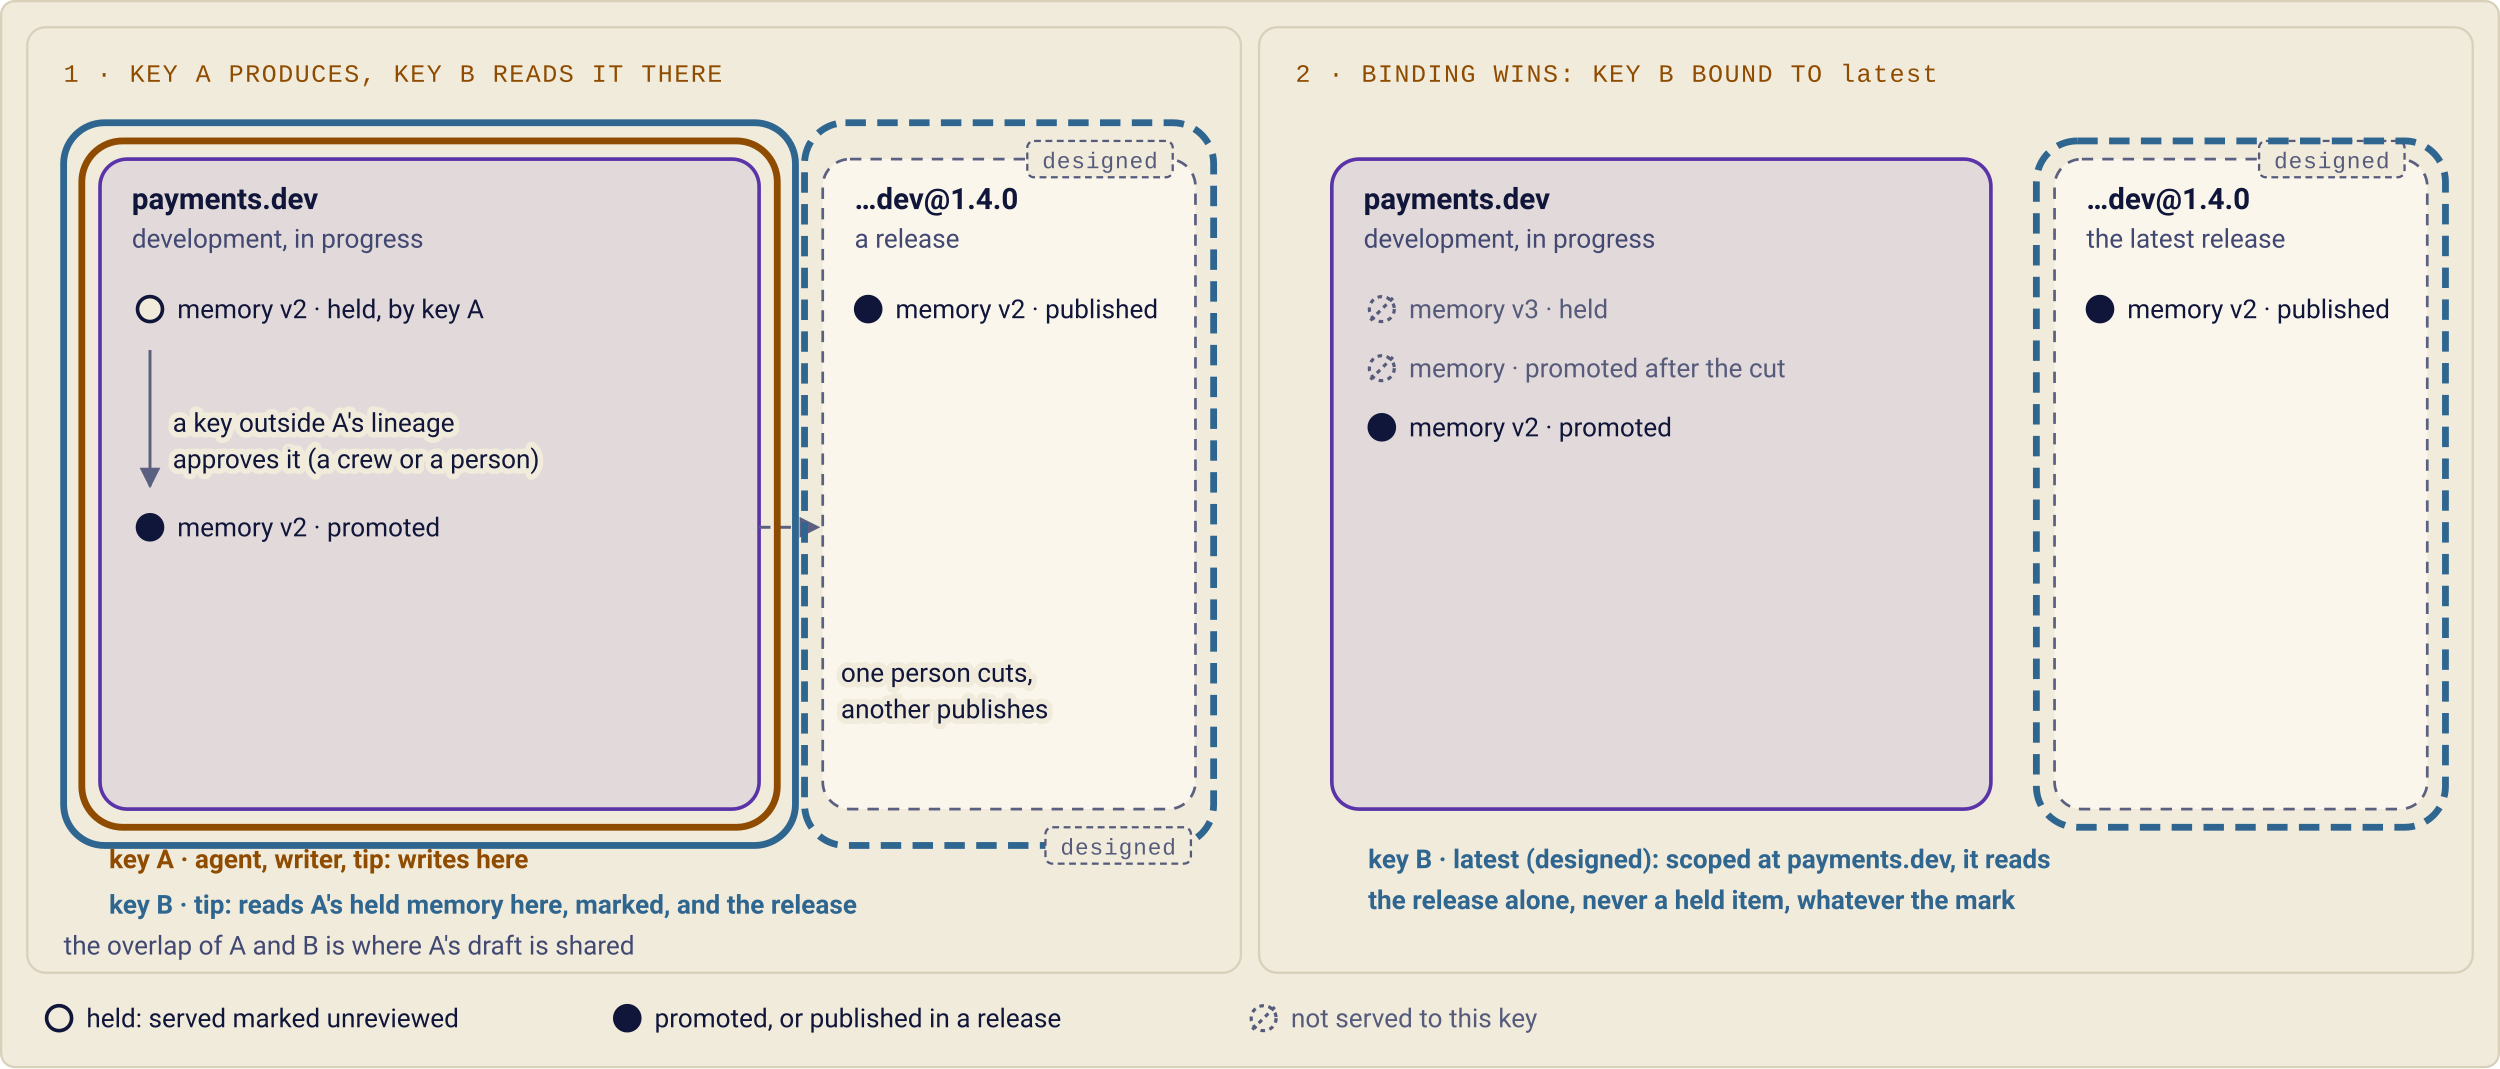
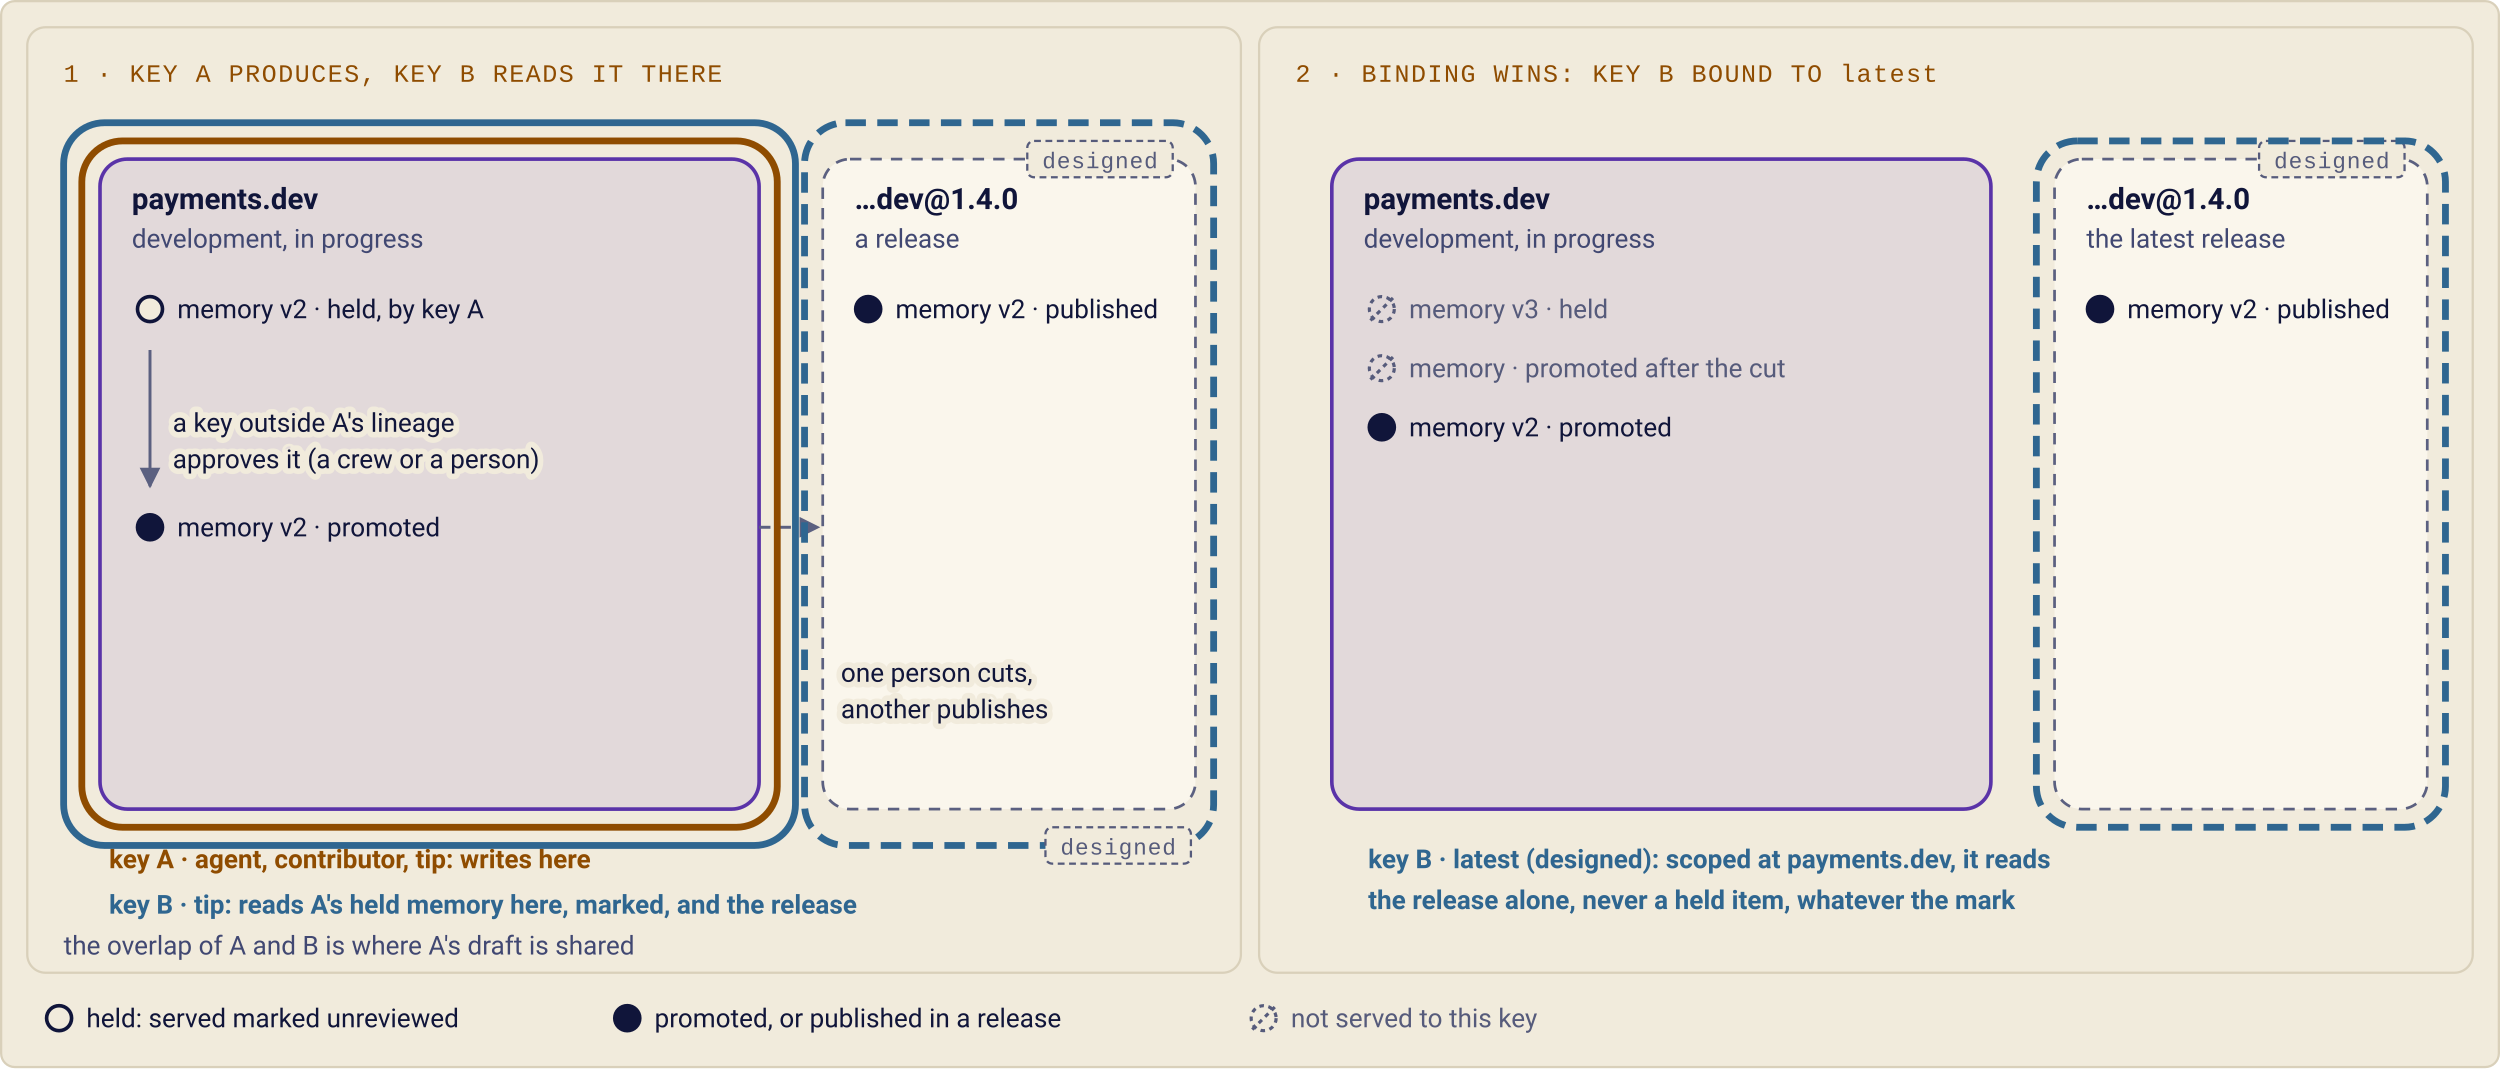
<svg xmlns="http://www.w3.org/2000/svg" width="1100" height="470" viewBox="0 0 1100 470" role="img" aria-labelledby="title desc">
  <style>
.plate{fill:#f1ebdc;stroke:#d9d0ba}
text{font-family:system-ui,-apple-system,"Segoe UI",Roboto,"Helvetica Neue",Arial,sans-serif}
.box{fill:#faf6ec;stroke:#5b6080;stroke-width:1.3}
.box.soft{fill:#e8e1cf}
.box.acc{fill:#8f4c001a;stroke:#8f4c00}
.box.ip{fill:#6a3fc41a;stroke:#5a33a8}
.box.plan{stroke-dasharray:5 4}
.zone{fill:none;stroke:#8f4c00;stroke-width:1.3;stroke-dasharray:6 5}
.zone.ip{stroke:#5a33a8}
.lane{fill:none;stroke:#d9d0ba;stroke-width:1}
.tree{fill:none;stroke:#d9d0ba;stroke-width:1.6}
.t{fill:#10153a;font-size:13px;font-weight:700}
.s{fill:#414872;font-size:11.5px}
.lanet{fill:#565b7b;font-size:11px;font-family:ui-monospace,SFMono-Regular,Menlo,Consolas,"Liberation Mono",monospace;letter-spacing:.06em}
.lanet.hi{fill:#8f4c00}
.e{fill:none;stroke:#5b6080;stroke-width:1.3}
.e.acc{stroke:#8f4c00}
.e.ip{stroke:#5a33a8}
.e.dash{stroke-dasharray:5 4}
.ah{fill:#5b6080}
.aha{fill:#8f4c00}
.ahi{fill:#5a33a8}
.el{fill:#10153a;font-size:11.5px;paint-order:stroke;stroke:#f1ebdc;stroke-width:5px;stroke-linejoin:round}
.acct{fill:#8f4c00;font-size:11.5px;font-weight:700;paint-order:stroke;stroke:#f1ebdc;stroke-width:5px;stroke-linejoin:round}
.ipt{fill:#5a33a8;font-size:11.5px;font-weight:700;paint-order:stroke;stroke:#f1ebdc;stroke-width:5px;stroke-linejoin:round}
.tag{fill:#f1ebdc;stroke:#565b7b;stroke-dasharray:3 2}
.tagt{fill:#565b7b;font-size:10px;font-family:ui-monospace,SFMono-Regular,Menlo,Consolas,"Liberation Mono",monospace;letter-spacing:.04em}
.reg{fill:#faf6ec;stroke:#5b6080;stroke-width:1.2}
.reg.outer{fill:#e8e1cf}
.reg.ip{fill:#6a3fc41a;stroke:#5a33a8;stroke-width:1.6}
.reg.plan{stroke-dasharray:5 4}
.reach{fill:none;stroke:#8f4c00;stroke-width:3}
.reach.b{stroke:#2f6690}
.reach.plan{stroke-dasharray:9 5}
.gh{fill:#f1ebdc;stroke:#10153a;stroke-width:1.6}
.gs{fill:#10153a;stroke:#10153a;stroke-width:1.6}
.gd{fill:#f1ebdc;stroke:#10153a;stroke-width:2.2;stroke-dasharray:4.5 2.4}
.gx{fill:none;stroke:#565b7b;stroke-width:1.4;stroke-dasharray:2 2}
.it{fill:#10153a;font-size:11.5px}
.it.dim{fill:#565b7b}
.icet{fill:#2f6690;font-size:11.5px;font-weight:700;paint-order:stroke;stroke:#f1ebdc;stroke-width:5px;stroke-linejoin:round}
.no{fill:none;stroke:#962a33;stroke-width:2}
@media (prefers-color-scheme: dark) {
.plate{fill:#0a0d22;stroke:#262c52}
text{font-family:system-ui,-apple-system,"Segoe UI",Roboto,"Helvetica Neue",Arial,sans-serif}
.box{fill:#0e1230;stroke:#5f7fa3;stroke-width:1.3}
.box.soft{fill:#111638}
.box.acc{fill:#f6a83e24;stroke:#f6a83e}
.box.ip{fill:#b48af229;stroke:#bb95f4}
.box.plan{stroke-dasharray:5 4}
.zone{fill:none;stroke:#f6a83e;stroke-width:1.3;stroke-dasharray:6 5}
.zone.ip{stroke:#bb95f4}
.lane{fill:none;stroke:#262c52;stroke-width:1}
.tree{fill:none;stroke:#262c52;stroke-width:1.6}
.t{fill:#efe9da;font-size:13px;font-weight:700}
.s{fill:#b7b4c6;font-size:11.5px}
.lanet{fill:#8c8fa8;font-size:11px;font-family:ui-monospace,SFMono-Regular,Menlo,Consolas,"Liberation Mono",monospace;letter-spacing:.06em}
.lanet.hi{fill:#f6a83e}
.e{fill:none;stroke:#5f7fa3;stroke-width:1.3}
.e.acc{stroke:#f6a83e}
.e.ip{stroke:#bb95f4}
.e.dash{stroke-dasharray:5 4}
.ah{fill:#5f7fa3}
.aha{fill:#f6a83e}
.ahi{fill:#bb95f4}
.el{fill:#efe9da;font-size:11.5px;paint-order:stroke;stroke:#0a0d22;stroke-width:5px;stroke-linejoin:round}
.acct{fill:#f6a83e;font-size:11.5px;font-weight:700;paint-order:stroke;stroke:#0a0d22;stroke-width:5px;stroke-linejoin:round}
.ipt{fill:#bb95f4;font-size:11.5px;font-weight:700;paint-order:stroke;stroke:#0a0d22;stroke-width:5px;stroke-linejoin:round}
.tag{fill:#0a0d22;stroke:#8c8fa8;stroke-dasharray:3 2}
.tagt{fill:#8c8fa8;font-size:10px;font-family:ui-monospace,SFMono-Regular,Menlo,Consolas,"Liberation Mono",monospace;letter-spacing:.04em}
.reg{fill:#0e1230;stroke:#5f7fa3;stroke-width:1.2}
.reg.outer{fill:#111638}
.reg.ip{fill:#b48af229;stroke:#bb95f4;stroke-width:1.6}
.reg.plan{stroke-dasharray:5 4}
.reach{fill:none;stroke:#f6a83e;stroke-width:3}
.reach.b{stroke:#9fc6e6}
.reach.plan{stroke-dasharray:9 5}
.gh{fill:#0a0d22;stroke:#efe9da;stroke-width:1.6}
.gs{fill:#efe9da;stroke:#efe9da;stroke-width:1.6}
.gd{fill:#0a0d22;stroke:#efe9da;stroke-width:2.2;stroke-dasharray:4.5 2.4}
.gx{fill:none;stroke:#8c8fa8;stroke-width:1.4;stroke-dasharray:2 2}
.it{fill:#efe9da;font-size:11.5px}
.it.dim{fill:#8c8fa8}
.icet{fill:#9fc6e6;font-size:11.5px;font-weight:700;paint-order:stroke;stroke:#0a0d22;stroke-width:5px;stroke-linejoin:round}
.no{fill:none;stroke:#e99393;stroke-width:2}
}
</style>
  <defs>
    <marker id="a" viewBox="0 0 10 10" refX="9" refY="5" markerWidth="7" markerHeight="7" orient="auto-start-reverse">
      <path class="ah" d="M0 0 L10 5 L0 10 z" />
    </marker>
    <marker id="aa" viewBox="0 0 10 10" refX="9" refY="5" markerWidth="7" markerHeight="7" orient="auto-start-reverse">
      <path class="aha" d="M0 0 L10 5 L0 10 z" />
    </marker>
    <marker id="ai" viewBox="0 0 10 10" refX="9" refY="5" markerWidth="7" markerHeight="7" orient="auto-start-reverse">
      <path class="ahi" d="M0 0 L10 5 L0 10 z" />
    </marker>
  </defs>
  <rect class="plate" x="0.5" y="0.5" width="1099" height="469" rx="6" />
  <rect class="lane" x="12" y="12" width="534" height="416" rx="8" />
  <rect class="lane" x="554" y="12" width="534" height="416" rx="8" />
  <text class="lanet hi" x="28" y="36">1 · KEY A PRODUCES, KEY B READS IT THERE</text>
  <rect class="reg ip" x="44" y="70" width="290" height="286" rx="12" />
  <text class="t" x="58" y="92">payments.dev</text>
  <text class="s" x="58" y="109">development, in progress</text>
  <circle class="gh" cx="66" cy="136" r="5.5" />
  <text class="it" x="78" y="140">memory v2 · held, by key A</text>
  <path class="e" d="M66 154 V214" marker-end="url(#a)" />
  <text class="el" x="76" y="190">a key outside A's lineage</text>
  <text class="el" x="76" y="206">approves it (a crew or a person)</text>
  <circle class="gs" cx="66" cy="232" r="5.5" />
  <text class="it" x="78" y="236">memory v2 · promoted</text>
  <rect class="reg plan" x="362" y="70" width="164" height="286" rx="12" />
  <text class="t" x="376" y="92">…dev@1.4.0</text>
  <text class="s" x="376" y="109">a release</text>
  <rect class="tag" x="452" y="62" width="64" height="16" rx="3" />
  <text class="tagt" x="484" y="74" text-anchor="middle">designed</text>
  <circle class="gs" cx="382" cy="136" r="5.5" />
  <text class="it" x="394" y="140">memory v2 · published</text>
  <path class="e dash" d="M334 232 H360" marker-end="url(#a)" />
  <rect class="reach " x="36" y="62" width="306" height="302" rx="18" />
-   <text class="acct" x="48" y="382">key A · agent, writer, tip: writes here</text>
+   <text class="acct" x="48" y="382">key A · agent, contributor, tip: writes here</text>
  <rect class="reach b" x="28" y="54" width="322" height="318" rx="18" />
  <rect class="reach b plan" x="354" y="54" width="180" height="318" rx="18" />
  <rect class="tag" x="460" y="364" width="64" height="16" rx="3" />
  <text class="tagt" x="492" y="376" text-anchor="middle">designed</text>
  <text class="icet" x="48" y="402">key B · tip: reads A's held memory here, marked, and the release</text>
  <text class="el" x="370" y="300">one person cuts,</text>
  <text class="el" x="370" y="316">another publishes</text>
  <text class="s" x="28" y="420">the overlap of A and B is where A's draft is shared</text>
  <text class="lanet hi" x="570" y="36">2 · BINDING WINS: KEY B BOUND TO latest</text>
  <rect class="reg ip" x="586" y="70" width="290" height="286" rx="12" />
  <text class="t" x="600" y="92">payments.dev</text>
  <text class="s" x="600" y="109">development, in progress</text>
  <circle class="gx" cx="608" cy="136" r="5.5" />
  <path class="gx" d="M603 141 L613 131" />
  <text class="it dim" x="620" y="140">memory v3 · held</text>
  <circle class="gx" cx="608" cy="162" r="5.5" />
  <path class="gx" d="M603 167 L613 157" />
  <text class="it dim" x="620" y="166">memory · promoted after the cut</text>
  <circle class="gs" cx="608" cy="188" r="5.5" />
  <text class="it" x="620" y="192">memory v2 · promoted</text>
  <rect class="reg plan" x="904" y="70" width="164" height="286" rx="12" />
  <text class="t" x="918" y="92">…dev@1.4.0</text>
  <text class="s" x="918" y="109">the latest release</text>
  <rect class="tag" x="994" y="62" width="64" height="16" rx="3" />
  <text class="tagt" x="1026" y="74" text-anchor="middle">designed</text>
  <circle class="gs" cx="924" cy="136" r="5.5" />
  <text class="it" x="936" y="140">memory v2 · published</text>
  <rect class="reach b plan" x="896" y="62" width="180" height="302" rx="18" />
  <text class="icet" x="602" y="382">key B · latest (designed): scoped at payments.dev, it reads</text>
  <text class="icet" x="602" y="400">the release alone, never a held item, whatever the mark</text>
  <circle class="gh" cx="26" cy="448" r="5.5" />
  <text class="it" x="38" y="452">held: served marked unreviewed</text>
  <circle class="gs" cx="276" cy="448" r="5.5" />
  <text class="it" x="288" y="452">promoted, or published in a release</text>
  <circle class="gx" cx="556" cy="448" r="5.5" />
  <path class="gx" d="M551 453 L561 443" />
  <text class="it dim" x="568" y="452">not served to this key</text>
</svg>
